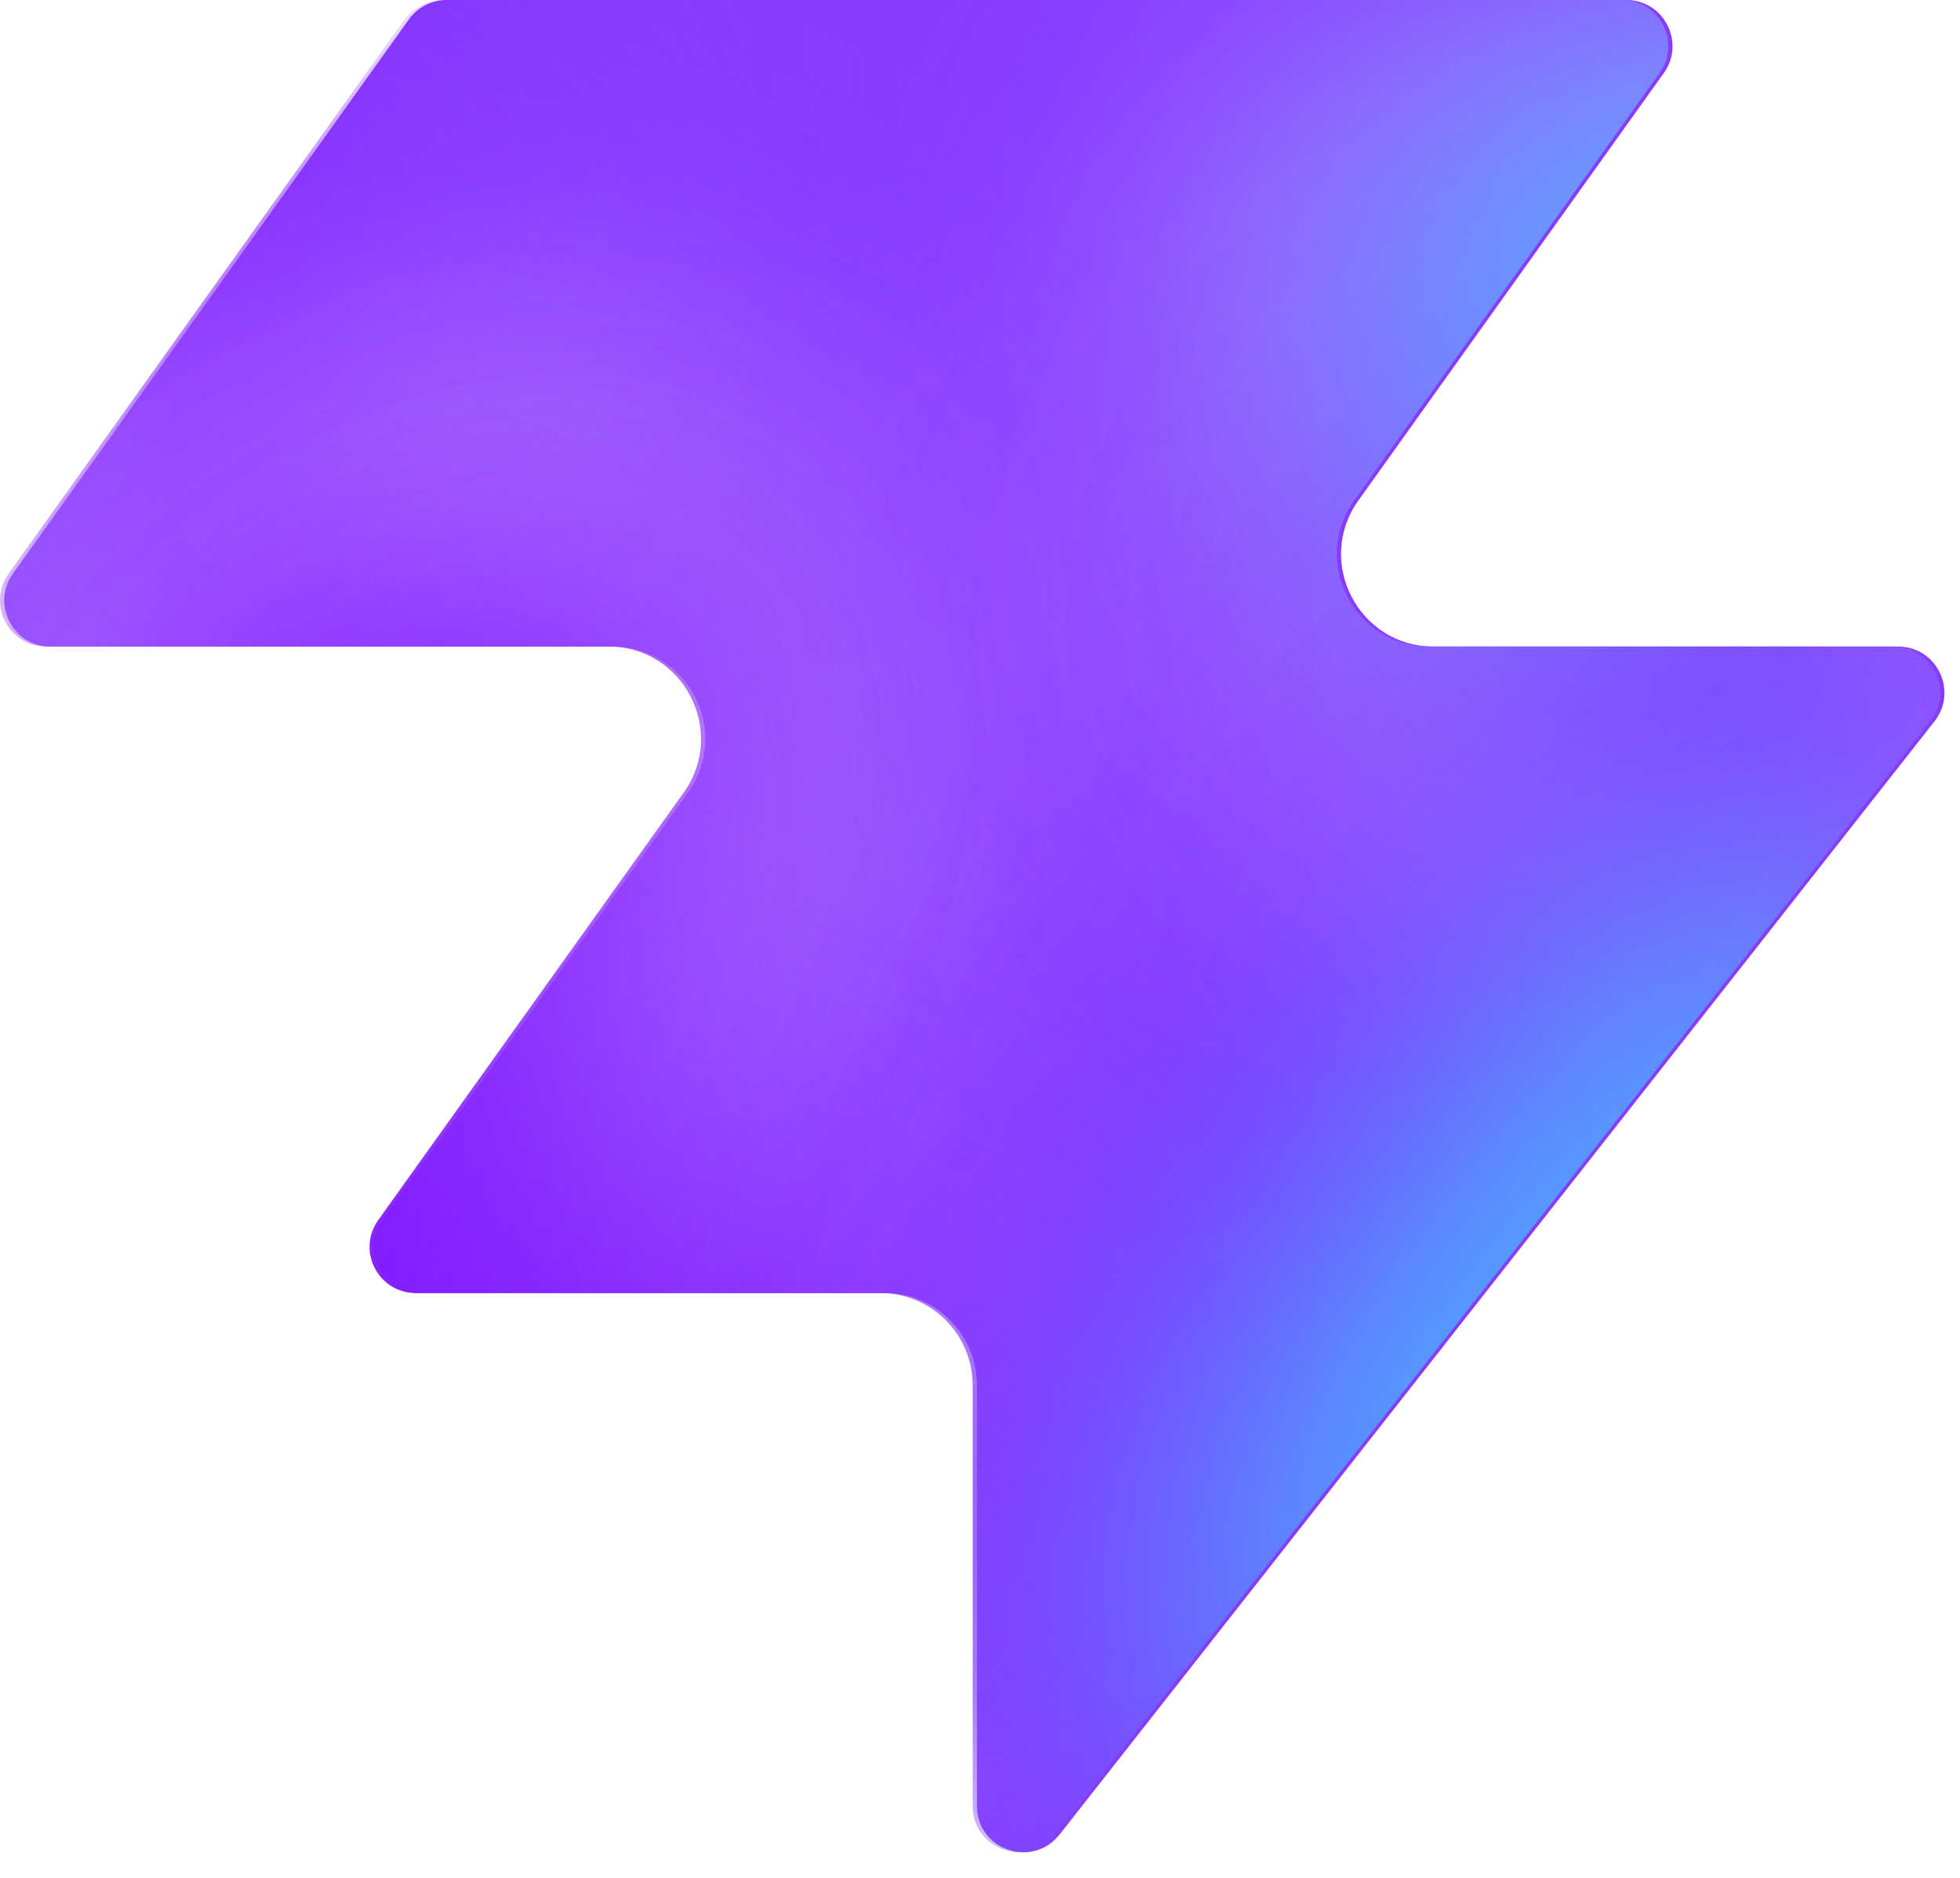
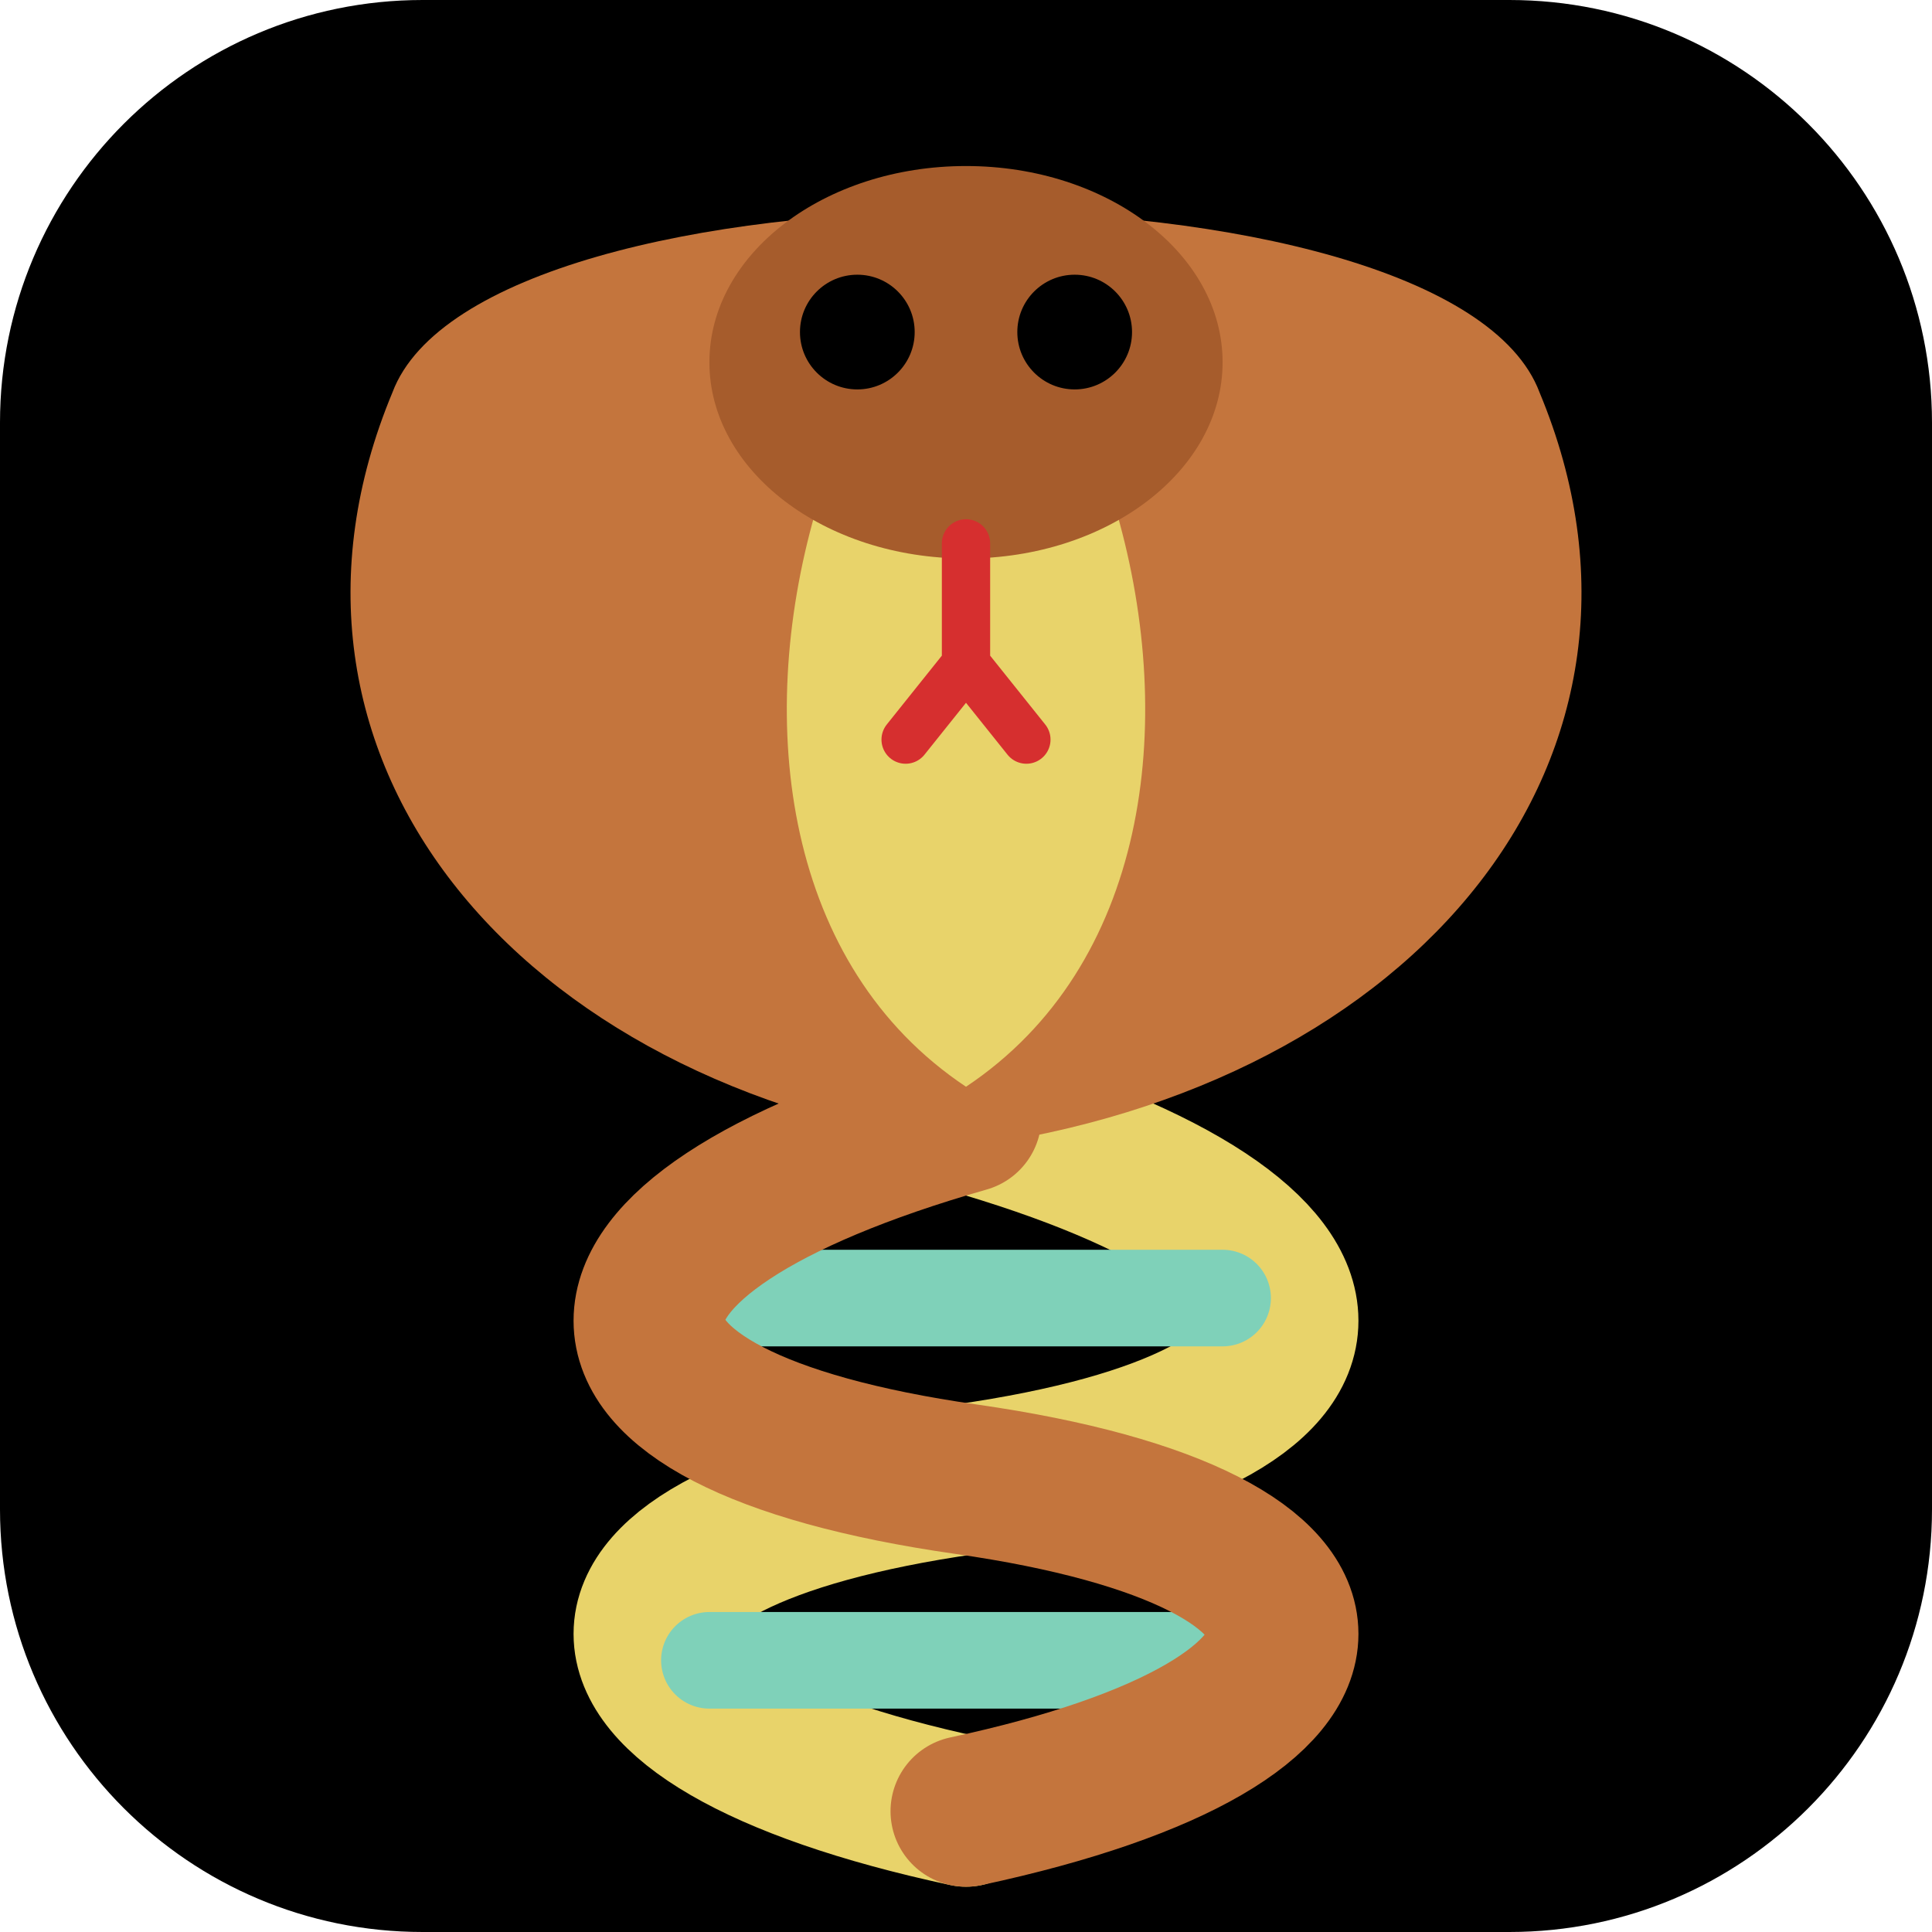
- <svg xmlns="http://www.w3.org/2000/svg" width="48" height="46" fill="none" viewBox="0 0 48 46">
-   <path fill="#863bff" d="M25.946 44.938c-.664.845-2.021.375-2.021-.698V33.937a2.26 2.26 0 0 0-2.262-2.262H10.287c-.92 0-1.456-1.04-.92-1.788l7.48-10.471c1.07-1.497 0-3.578-1.842-3.578H1.237c-.92 0-1.456-1.04-.92-1.788L10.013.474c.214-.297.556-.474.92-.474h28.894c.92 0 1.456 1.04.92 1.788l-7.48 10.471c-1.07 1.498 0 3.579 1.842 3.579h11.377c.943 0 1.473 1.088.89 1.83L25.947 44.94z" style="fill:#863bff;fill:color(display-p3 .525 .23 1);fill-opacity:1" />
-   <mask id="a" width="48" height="46" x="0" y="0" maskUnits="userSpaceOnUse" style="mask-type:alpha">
-     <path fill="#000" d="M25.842 44.938c-.664.844-2.021.375-2.021-.698V33.937a2.26 2.26 0 0 0-2.262-2.262H10.183c-.92 0-1.456-1.04-.92-1.788l7.48-10.471c1.07-1.498 0-3.579-1.842-3.579H1.133c-.92 0-1.456-1.04-.92-1.787L9.91.473c.214-.297.556-.474.92-.474h28.894c.92 0 1.456 1.04.92 1.788l-7.48 10.471c-1.07 1.498 0 3.578 1.842 3.578h11.377c.943 0 1.473 1.088.89 1.832L25.843 44.94z" style="fill:#000;fill-opacity:1" />
-   </mask>
-   <g mask="url(#a)">
-     <g filter="url(#b)">
-       <ellipse cx="5.508" cy="14.704" fill="#ede6ff" rx="5.508" ry="14.704" style="fill:#ede6ff;fill:color(display-p3 .927 .903 1);fill-opacity:1" transform="matrix(.00324 1 1 -.00324 -4.47 31.516)" />
-     </g>
-     <g filter="url(#c)">
-       <ellipse cx="10.399" cy="29.851" fill="#ede6ff" rx="10.399" ry="29.851" style="fill:#ede6ff;fill:color(display-p3 .927 .903 1);fill-opacity:1" transform="matrix(.00324 1 1 -.00324 -39.328 7.883)" />
-     </g>
-     <g filter="url(#d)">
-       <ellipse cx="5.508" cy="30.487" fill="#7e14ff" rx="5.508" ry="30.487" style="fill:#7e14ff;fill:color(display-p3 .492 .077 1);fill-opacity:1" transform="rotate(89.814 -25.913 -14.639)scale(1 -1)" />
-     </g>
-     <g filter="url(#e)">
-       <ellipse cx="5.508" cy="30.599" fill="#7e14ff" rx="5.508" ry="30.599" style="fill:#7e14ff;fill:color(display-p3 .492 .077 1);fill-opacity:1" transform="rotate(89.814 -32.644 -3.334)scale(1 -1)" />
-     </g>
-     <g filter="url(#f)">
-       <ellipse cx="5.508" cy="30.599" fill="#7e14ff" rx="5.508" ry="30.599" style="fill:#7e14ff;fill:color(display-p3 .492 .077 1);fill-opacity:1" transform="matrix(.00324 1 1 -.00324 -34.34 30.47)" />
-     </g>
-     <g filter="url(#g)">
-       <ellipse cx="14.072" cy="22.078" fill="#ede6ff" rx="14.072" ry="22.078" style="fill:#ede6ff;fill:color(display-p3 .927 .903 1);fill-opacity:1" transform="rotate(93.35 24.506 48.493)scale(-1 1)" />
-     </g>
-     <g filter="url(#h)">
-       <ellipse cx="3.47" cy="21.501" fill="#7e14ff" rx="3.47" ry="21.501" style="fill:#7e14ff;fill:color(display-p3 .492 .077 1);fill-opacity:1" transform="rotate(89.009 28.708 47.59)scale(-1 1)" />
-     </g>
-     <g filter="url(#i)">
-       <ellipse cx="3.47" cy="21.501" fill="#7e14ff" rx="3.47" ry="21.501" style="fill:#7e14ff;fill:color(display-p3 .492 .077 1);fill-opacity:1" transform="rotate(89.009 28.708 47.59)scale(-1 1)" />
-     </g>
-     <g filter="url(#j)">
-       <ellipse cx=".387" cy="8.972" fill="#7e14ff" rx="4.407" ry="29.108" style="fill:#7e14ff;fill:color(display-p3 .492 .077 1);fill-opacity:1" transform="rotate(39.51 .387 8.972)" />
-     </g>
-     <g filter="url(#k)">
-       <ellipse cx="47.523" cy="-6.092" fill="#7e14ff" rx="4.407" ry="29.108" style="fill:#7e14ff;fill:color(display-p3 .492 .077 1);fill-opacity:1" transform="rotate(37.892 47.523 -6.092)" />
-     </g>
-     <g filter="url(#l)">
-       <ellipse cx="41.412" cy="6.333" fill="#47bfff" rx="5.971" ry="9.665" style="fill:#47bfff;fill:color(display-p3 .28 .748 1);fill-opacity:1" transform="rotate(37.892 41.412 6.333)" />
-     </g>
-     <g filter="url(#m)">
-       <ellipse cx="-1.879" cy="38.332" fill="#7e14ff" rx="4.407" ry="29.108" style="fill:#7e14ff;fill:color(display-p3 .492 .077 1);fill-opacity:1" transform="rotate(37.892 -1.88 38.332)" />
-     </g>
-     <g filter="url(#n)">
-       <ellipse cx="-1.879" cy="38.332" fill="#7e14ff" rx="4.407" ry="29.108" style="fill:#7e14ff;fill:color(display-p3 .492 .077 1);fill-opacity:1" transform="rotate(37.892 -1.88 38.332)" />
-     </g>
-     <g filter="url(#o)">
-       <ellipse cx="35.651" cy="29.907" fill="#7e14ff" rx="4.407" ry="29.108" style="fill:#7e14ff;fill:color(display-p3 .492 .077 1);fill-opacity:1" transform="rotate(37.892 35.651 29.907)" />
-     </g>
-     <g filter="url(#p)">
-       <ellipse cx="38.418" cy="32.4" fill="#47bfff" rx="5.971" ry="15.297" style="fill:#47bfff;fill:color(display-p3 .28 .748 1);fill-opacity:1" transform="rotate(37.892 38.418 32.4)" />
-     </g>
+ <svg xmlns="http://www.w3.org/2000/svg" viewBox="0 0 64 64">
+   <rect width="64" height="64" rx="14" fill="#000" />
+   <g fill="none" stroke-linecap="round">
+     <path d="M32 37 C46 41 46 47 32 49 C18 51 18 57 32 60" stroke="#e8d36a" stroke-width="5" />
+     <path d="M23.5 43 H40.5 M23.5 55 H40.5" stroke="#7fd1b9" stroke-width="3.2" />
+     <path d="M32 37 C18 41 18 47 32 49 C46 51 46 57 32 60" stroke="#c4753d" stroke-width="5" />
  </g>
-   <defs>
-     <filter id="b" width="60.045" height="41.654" x="-19.77" y="16.149" color-interpolation-filters="sRGB" filterUnits="userSpaceOnUse">
-       <feFlood flood-opacity="0" result="BackgroundImageFix" />
-       <feBlend in="SourceGraphic" in2="BackgroundImageFix" result="shape" />
-       <feGaussianBlur result="effect1_foregroundBlur_2002_17158" stdDeviation="7.659" />
-     </filter>
-     <filter id="c" width="90.34" height="51.437" x="-54.613" y="-7.533" color-interpolation-filters="sRGB" filterUnits="userSpaceOnUse">
-       <feFlood flood-opacity="0" result="BackgroundImageFix" />
-       <feBlend in="SourceGraphic" in2="BackgroundImageFix" result="shape" />
-       <feGaussianBlur result="effect1_foregroundBlur_2002_17158" stdDeviation="7.659" />
-     </filter>
-     <filter id="d" width="79.355" height="29.4" x="-49.64" y="2.03" color-interpolation-filters="sRGB" filterUnits="userSpaceOnUse">
-       <feFlood flood-opacity="0" result="BackgroundImageFix" />
-       <feBlend in="SourceGraphic" in2="BackgroundImageFix" result="shape" />
-       <feGaussianBlur result="effect1_foregroundBlur_2002_17158" stdDeviation="4.596" />
-     </filter>
-     <filter id="e" width="79.579" height="29.4" x="-45.045" y="20.029" color-interpolation-filters="sRGB" filterUnits="userSpaceOnUse">
-       <feFlood flood-opacity="0" result="BackgroundImageFix" />
-       <feBlend in="SourceGraphic" in2="BackgroundImageFix" result="shape" />
-       <feGaussianBlur result="effect1_foregroundBlur_2002_17158" stdDeviation="4.596" />
-     </filter>
-     <filter id="f" width="79.579" height="29.4" x="-43.513" y="21.178" color-interpolation-filters="sRGB" filterUnits="userSpaceOnUse">
-       <feFlood flood-opacity="0" result="BackgroundImageFix" />
-       <feBlend in="SourceGraphic" in2="BackgroundImageFix" result="shape" />
-       <feGaussianBlur result="effect1_foregroundBlur_2002_17158" stdDeviation="4.596" />
-     </filter>
-     <filter id="g" width="74.749" height="58.852" x="15.756" y="-17.901" color-interpolation-filters="sRGB" filterUnits="userSpaceOnUse">
-       <feFlood flood-opacity="0" result="BackgroundImageFix" />
-       <feBlend in="SourceGraphic" in2="BackgroundImageFix" result="shape" />
-       <feGaussianBlur result="effect1_foregroundBlur_2002_17158" stdDeviation="7.659" />
-     </filter>
-     <filter id="h" width="61.377" height="25.362" x="23.548" y="2.284" color-interpolation-filters="sRGB" filterUnits="userSpaceOnUse">
-       <feFlood flood-opacity="0" result="BackgroundImageFix" />
-       <feBlend in="SourceGraphic" in2="BackgroundImageFix" result="shape" />
-       <feGaussianBlur result="effect1_foregroundBlur_2002_17158" stdDeviation="4.596" />
-     </filter>
-     <filter id="i" width="61.377" height="25.362" x="23.548" y="2.284" color-interpolation-filters="sRGB" filterUnits="userSpaceOnUse">
-       <feFlood flood-opacity="0" result="BackgroundImageFix" />
-       <feBlend in="SourceGraphic" in2="BackgroundImageFix" result="shape" />
-       <feGaussianBlur result="effect1_foregroundBlur_2002_17158" stdDeviation="4.596" />
-     </filter>
-     <filter id="j" width="56.045" height="63.649" x="-27.636" y="-22.853" color-interpolation-filters="sRGB" filterUnits="userSpaceOnUse">
-       <feFlood flood-opacity="0" result="BackgroundImageFix" />
-       <feBlend in="SourceGraphic" in2="BackgroundImageFix" result="shape" />
-       <feGaussianBlur result="effect1_foregroundBlur_2002_17158" stdDeviation="4.596" />
-     </filter>
-     <filter id="k" width="54.814" height="64.646" x="20.116" y="-38.415" color-interpolation-filters="sRGB" filterUnits="userSpaceOnUse">
-       <feFlood flood-opacity="0" result="BackgroundImageFix" />
-       <feBlend in="SourceGraphic" in2="BackgroundImageFix" result="shape" />
-       <feGaussianBlur result="effect1_foregroundBlur_2002_17158" stdDeviation="4.596" />
-     </filter>
-     <filter id="l" width="33.541" height="35.313" x="24.641" y="-11.323" color-interpolation-filters="sRGB" filterUnits="userSpaceOnUse">
-       <feFlood flood-opacity="0" result="BackgroundImageFix" />
-       <feBlend in="SourceGraphic" in2="BackgroundImageFix" result="shape" />
-       <feGaussianBlur result="effect1_foregroundBlur_2002_17158" stdDeviation="4.596" />
-     </filter>
-     <filter id="m" width="54.814" height="64.646" x="-29.286" y="6.009" color-interpolation-filters="sRGB" filterUnits="userSpaceOnUse">
-       <feFlood flood-opacity="0" result="BackgroundImageFix" />
-       <feBlend in="SourceGraphic" in2="BackgroundImageFix" result="shape" />
-       <feGaussianBlur result="effect1_foregroundBlur_2002_17158" stdDeviation="4.596" />
-     </filter>
-     <filter id="n" width="54.814" height="64.646" x="-29.286" y="6.009" color-interpolation-filters="sRGB" filterUnits="userSpaceOnUse">
-       <feFlood flood-opacity="0" result="BackgroundImageFix" />
-       <feBlend in="SourceGraphic" in2="BackgroundImageFix" result="shape" />
-       <feGaussianBlur result="effect1_foregroundBlur_2002_17158" stdDeviation="4.596" />
-     </filter>
-     <filter id="o" width="54.814" height="64.646" x="8.244" y="-2.416" color-interpolation-filters="sRGB" filterUnits="userSpaceOnUse">
-       <feFlood flood-opacity="0" result="BackgroundImageFix" />
-       <feBlend in="SourceGraphic" in2="BackgroundImageFix" result="shape" />
-       <feGaussianBlur result="effect1_foregroundBlur_2002_17158" stdDeviation="4.596" />
-     </filter>
-     <filter id="p" width="39.409" height="43.623" x="18.713" y="10.588" color-interpolation-filters="sRGB" filterUnits="userSpaceOnUse">
-       <feFlood flood-opacity="0" result="BackgroundImageFix" />
-       <feBlend in="SourceGraphic" in2="BackgroundImageFix" result="shape" />
-       <feGaussianBlur result="effect1_foregroundBlur_2002_17158" stdDeviation="4.596" />
-     </filter>
-   </defs>
+   <path d="M32 38 C17 36 8 25 13 13 C16 5 48 5 51 13 C56 25 47 36 32 38 Z" fill="#c4753d" />
+   <path d="M32 36 C26 32 25 24 27 17 H37 C39 24 38 32 32 36 Z" fill="#e8d36a" />
+   <ellipse cx="32" cy="12" rx="8.5" ry="6.5" fill="#a65c2c" />
+   <circle cx="28.4" cy="11" r="1.9" fill="#000" />
+   <circle cx="35.6" cy="11" r="1.9" fill="#000" />
+   <path d="M32 18 V22 M32 22 L30 24.5 M32 22 L34 24.5" stroke="#d62f2f" stroke-width="1.6" stroke-linecap="round" fill="none" />
</svg>
